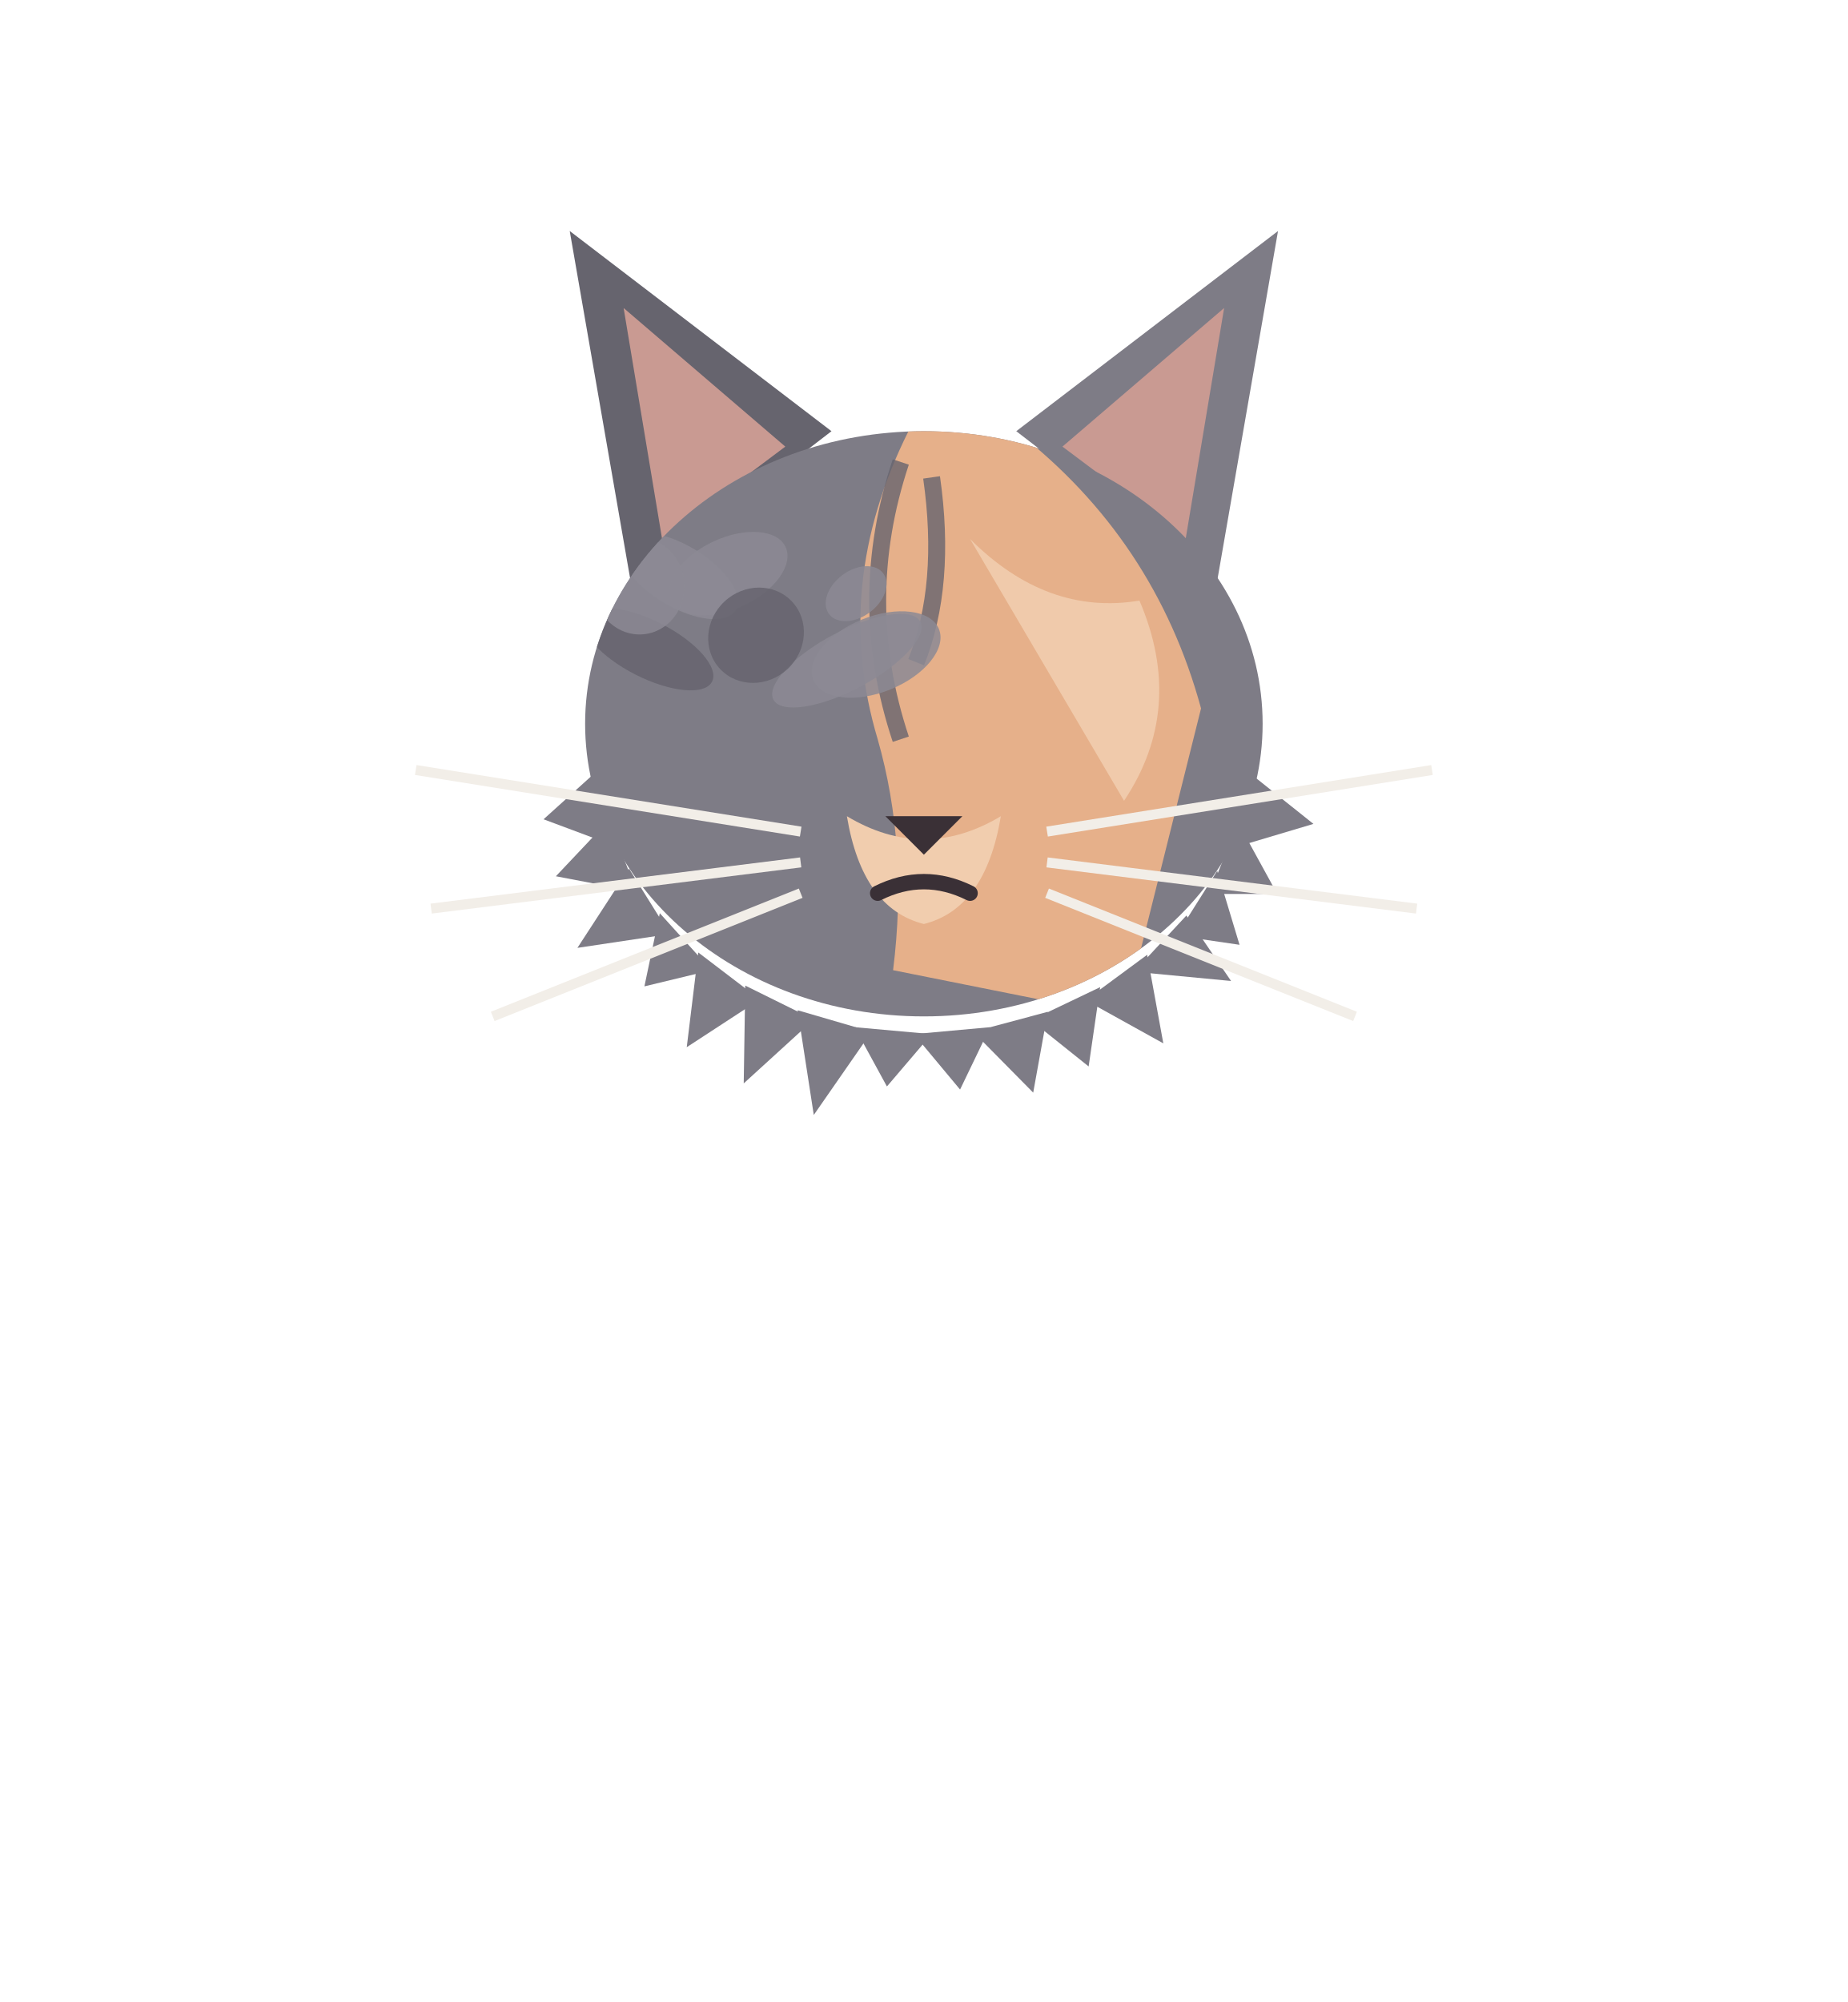
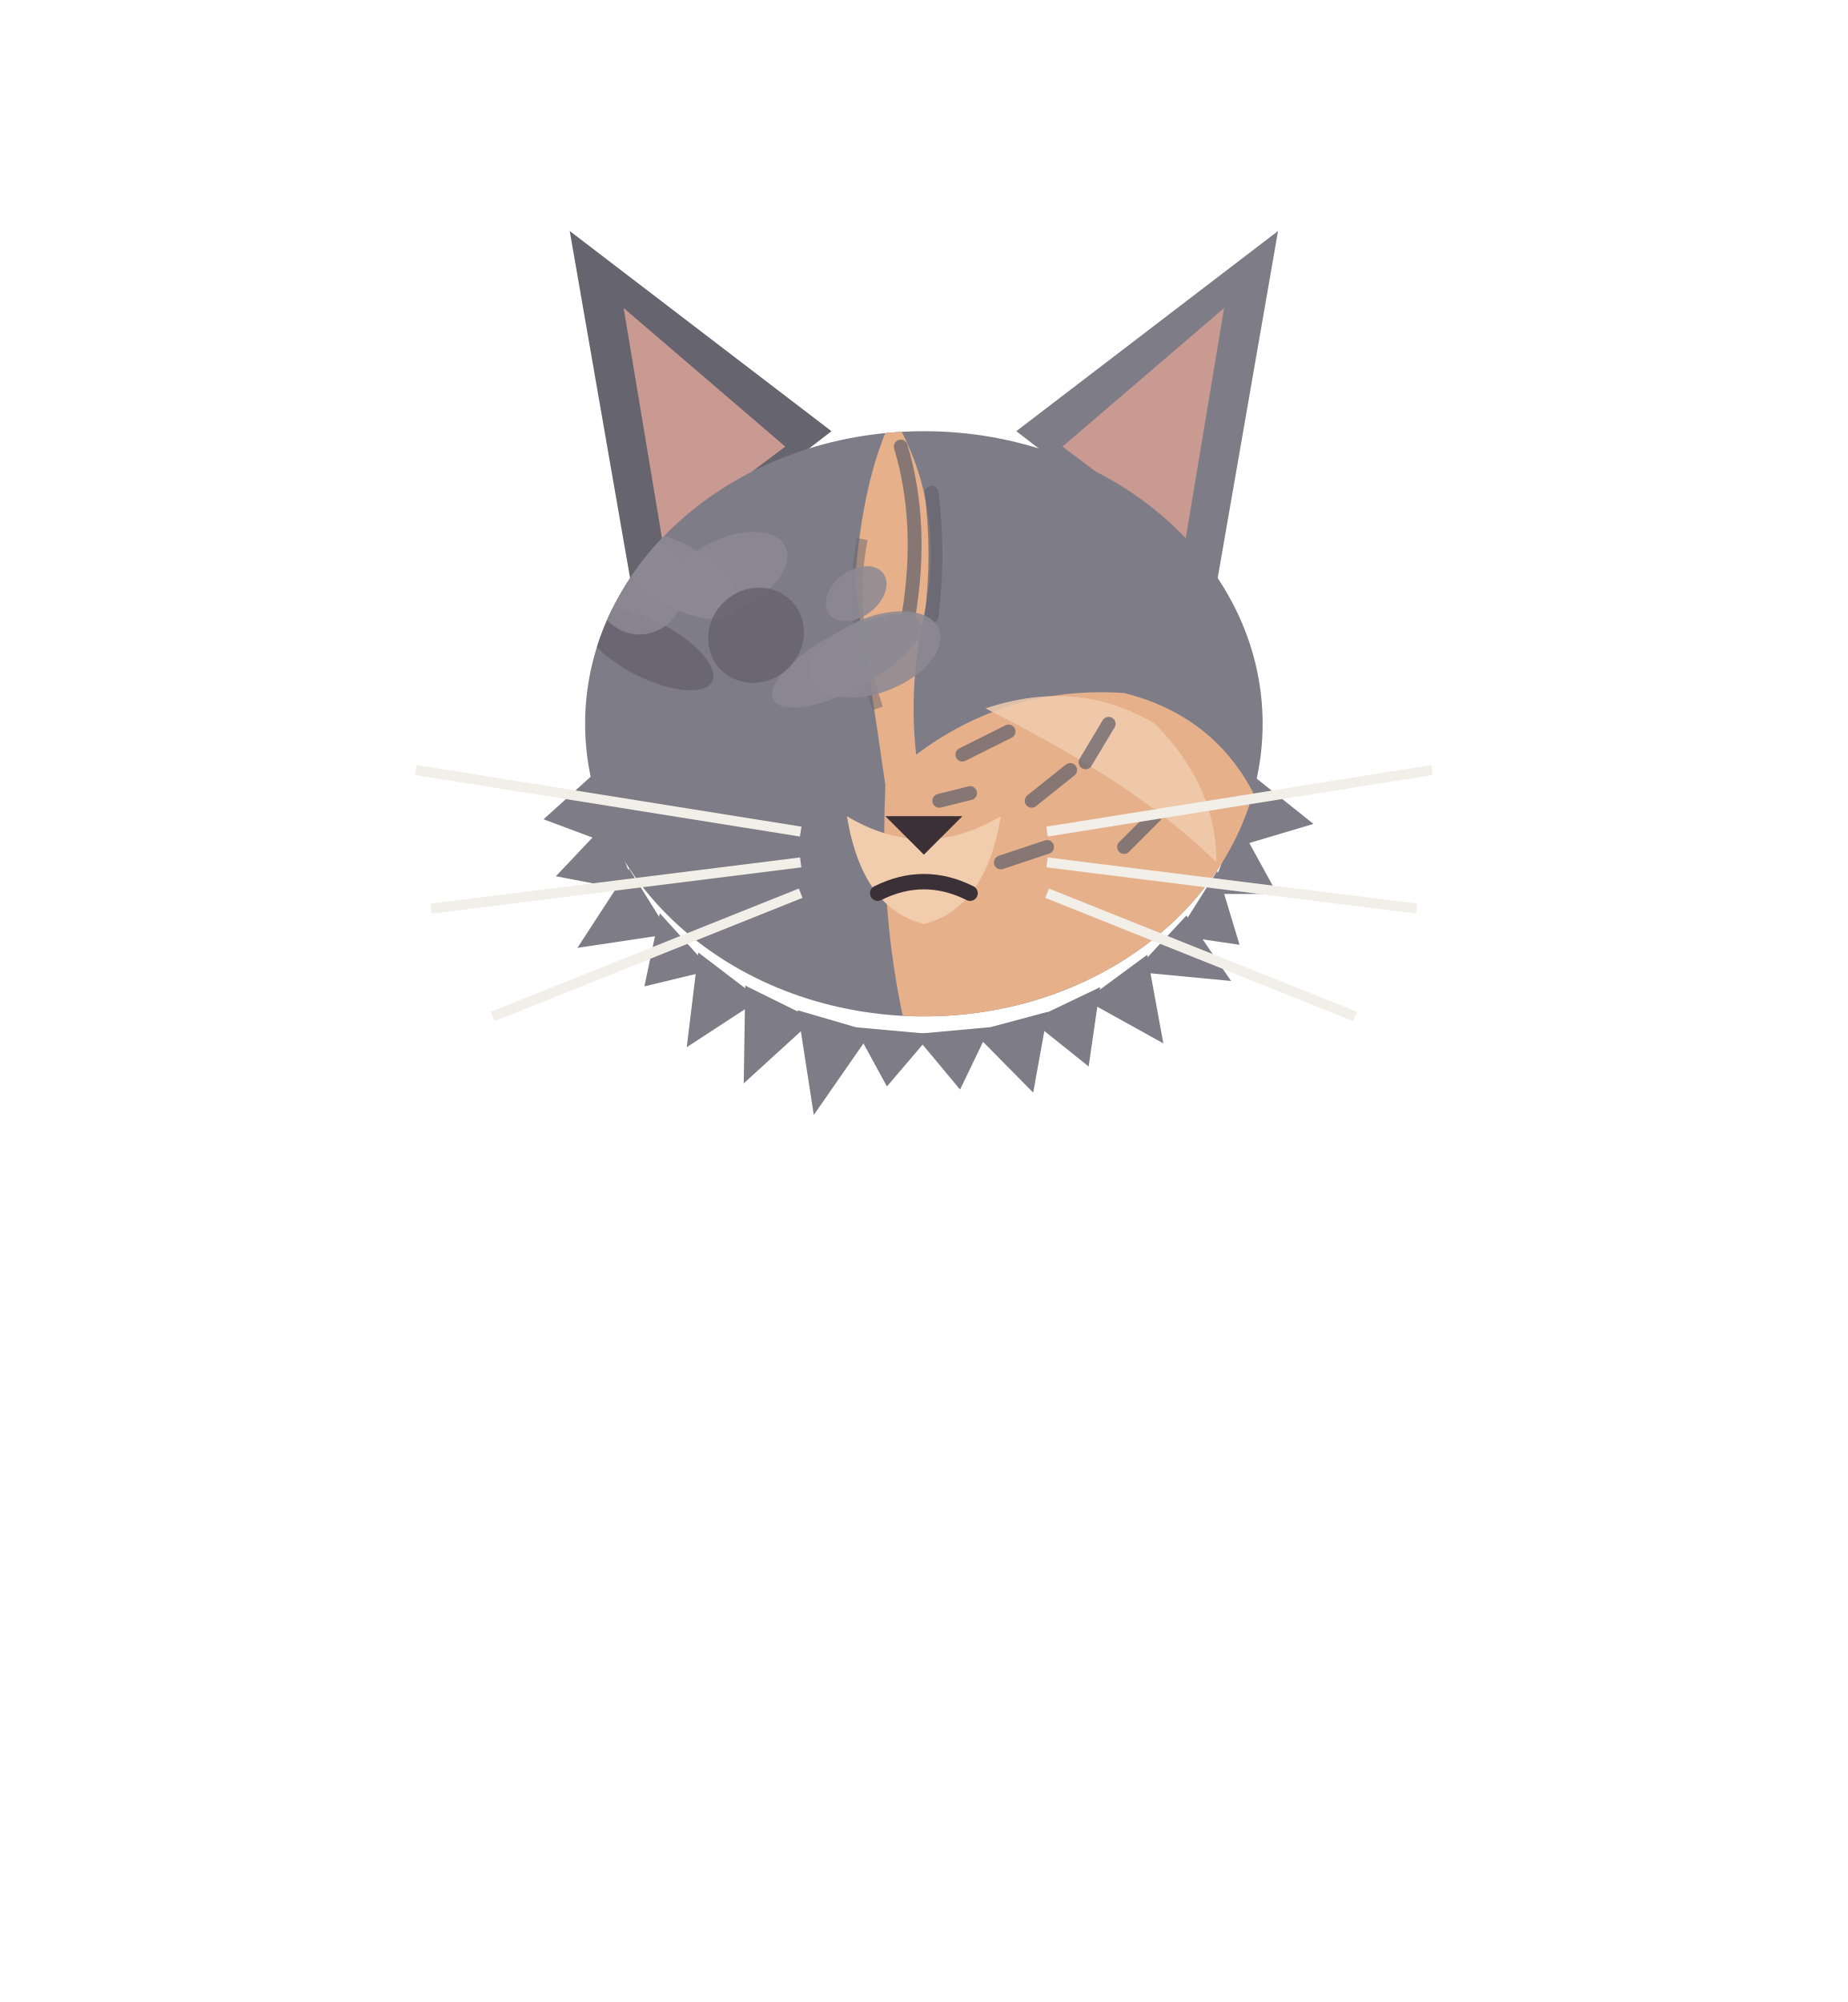
<svg xmlns="http://www.w3.org/2000/svg" width="240" height="260" viewBox="0 0 240 260">
  <defs>
    <clipPath id="chead">
      <ellipse cx="120" cy="94" rx="44" ry="38" />
    </clipPath>
  </defs>
  <path d="M82 76 l-8 -46 l34 26 z" fill="#66646E" />
  <path d="M86 70 l-5 -30 l21 18 z" fill="#C99A92" />
  <path d="M158 76 l8 -46 l-34 26 z" fill="#7E7C86" />
  <path d="M154 70 l5 -30 l-21 18 z" fill="#C99A92" />
  <path d="M160.2 110.1 L170.6 107.0 L162.2 100.3z" fill="#7E7C86" />
  <path d="M157.1 116.1 L165.9 116.1 L160.8 106.8z" fill="#7E7C86" />
  <path d="M152.8 121.5 L161.0 122.7 L158.1 113.1z" fill="#7E7C86" />
  <path d="M147.3 126.2 L159.9 127.4 L154.1 118.9z" fill="#7E7C86" />
  <path d="M141.0 129.9 L151.1 135.5 L149.0 124.0z" fill="#7E7C86" />
  <path d="M133.9 132.5 L141.4 138.5 L142.9 128.2z" fill="#7E7C86" />
  <path d="M126.4 134.0 L134.2 141.9 L136.1 131.4z" fill="#7E7C86" />
  <path d="M118.7 134.3 L124.7 141.5 L128.6 133.4z" fill="#7E7C86" />
  <path d="M111.0 133.4 L115.2 141.1 L121.0 134.3z" fill="#7E7C86" />
  <path d="M103.6 131.2 L105.7 144.8 L113.2 134.0z" fill="#7E7C86" />
  <path d="M96.8 128.0 L96.6 140.7 L105.7 132.4z" fill="#7E7C86" />
  <path d="M90.7 123.7 L89.2 136.0 L98.7 129.8z" fill="#7E7C86" />
  <path d="M85.7 118.6 L83.7 128.1 L92.4 126.0z" fill="#7E7C86" />
  <path d="M81.7 112.8 L75.0 123.1 L87.0 121.3z" fill="#7E7C86" />
  <path d="M79.1 106.5 L72.2 113.8 L82.7 115.8z" fill="#7E7C86" />
  <path d="M77.8 99.9 L70.6 106.4 L79.7 109.8z" fill="#7E7C86" />
  <ellipse cx="120" cy="94" rx="44" ry="38" fill="#7E7C86" />
  <g clip-path="url(#chead)">
-     <path d="M118 56 q-10 20 -4 40 q4 14 2 30 l30 6 l10 -40 q-6 -22 -24 -36 z" fill="#E6B08A" />
-     <path d="M126 70 q10 10 22 8 q6 14 -2 26" fill="#F1CDAE" opacity=".9" />
-     <path d="M117 60 q-6 18 0 36 M121 62 q2 14 -2 24" stroke="#66646E" stroke-width="2.2" fill="none" opacity=".8" />
+     <path d="M116 54 q7 12 4 26 q-2 9 -1 18 q12 -9 27 -8 q16 4 20 22 l-6 26 l-40 4 q-6 -18 -5 -40 q-2 -14 -4 -26 q1 -14 5 -22 z" fill="#E6B08A" />
+     <path d="M128 92 q12 -4 22 2 q8 8 8 18 q-10 -10 -30 -20 z" fill="#F1CDAE" opacity=".85" />
+     <path d="M117 58 q3 10 1 22 M121 64 q1 8 0 16 M125 98 l6 -3 M134 104 l5 -4 M141 99 l3 -5 M130 112 l6 -2 M146 110 l4 -4 M122 104 l4 -1" stroke="#66646E" stroke-width="1.8" fill="none" stroke-linecap="round" opacity=".75" />
+     <path d="M112 70 q-2 10 2 22" stroke="#66646E" stroke-width="1.4" fill="none" opacity=".5" />
    <g clip-path="url(#chead)">
      <ellipse cx="88.2" cy="74.8" rx="8.6" ry="4.0" transform="rotate(31 88.2 74.8)" fill="#8C8A94" opacity=".85" />
      <ellipse cx="94.6" cy="74.5" rx="8.2" ry="4.6" transform="rotate(-25 94.6 74.5)" fill="#8C8A94" opacity=".85" />
      <ellipse cx="113.8" cy="85.0" rx="8.8" ry="4.9" transform="rotate(-22 113.8 85.0)" fill="#8C8A94" opacity=".85" />
      <ellipse cx="84.2" cy="84.3" rx="9.3" ry="3.7" transform="rotate(27 84.2 84.3)" fill="#66646E" opacity=".85" />
      <ellipse cx="111.2" cy="77.1" rx="4.4" ry="3.0" transform="rotate(-37 111.2 77.1)" fill="#8C8A94" opacity=".85" />
      <ellipse cx="83.0" cy="76.1" rx="5.9" ry="6.3" transform="rotate(-5 83.0 76.1)" fill="#8C8A94" opacity=".85" />
      <ellipse cx="110.0" cy="85.8" rx="10.8" ry="3.8" transform="rotate(-28 110.0 85.8)" fill="#8C8A94" opacity=".85" />
      <ellipse cx="98.2" cy="82.5" rx="6.4" ry="6.0" transform="rotate(-43 98.2 82.5)" fill="#66646E" opacity=".85" />
    </g>
  </g>
  <path d="M110 106 q10 6 20 0 q-2 12 -10 14 q-8 -2 -10 -14 z" fill="#F1CDAE" />
  <path d="M115 106 h10 l-5 5 z" fill="#3A3036" />
  <path d="M114 116 q6 -3 12 0" stroke="#3A3036" stroke-width="2" fill="none" stroke-linecap="round" />
  <path d="M104 108 l-50 -8 M104 112 l-48 6 M104 116 l-40 16 M136 108 l50 -8 M136 112 l48 6 M136 116 l40 16" stroke="#F2EEE8" stroke-width="1.3" />
</svg>
